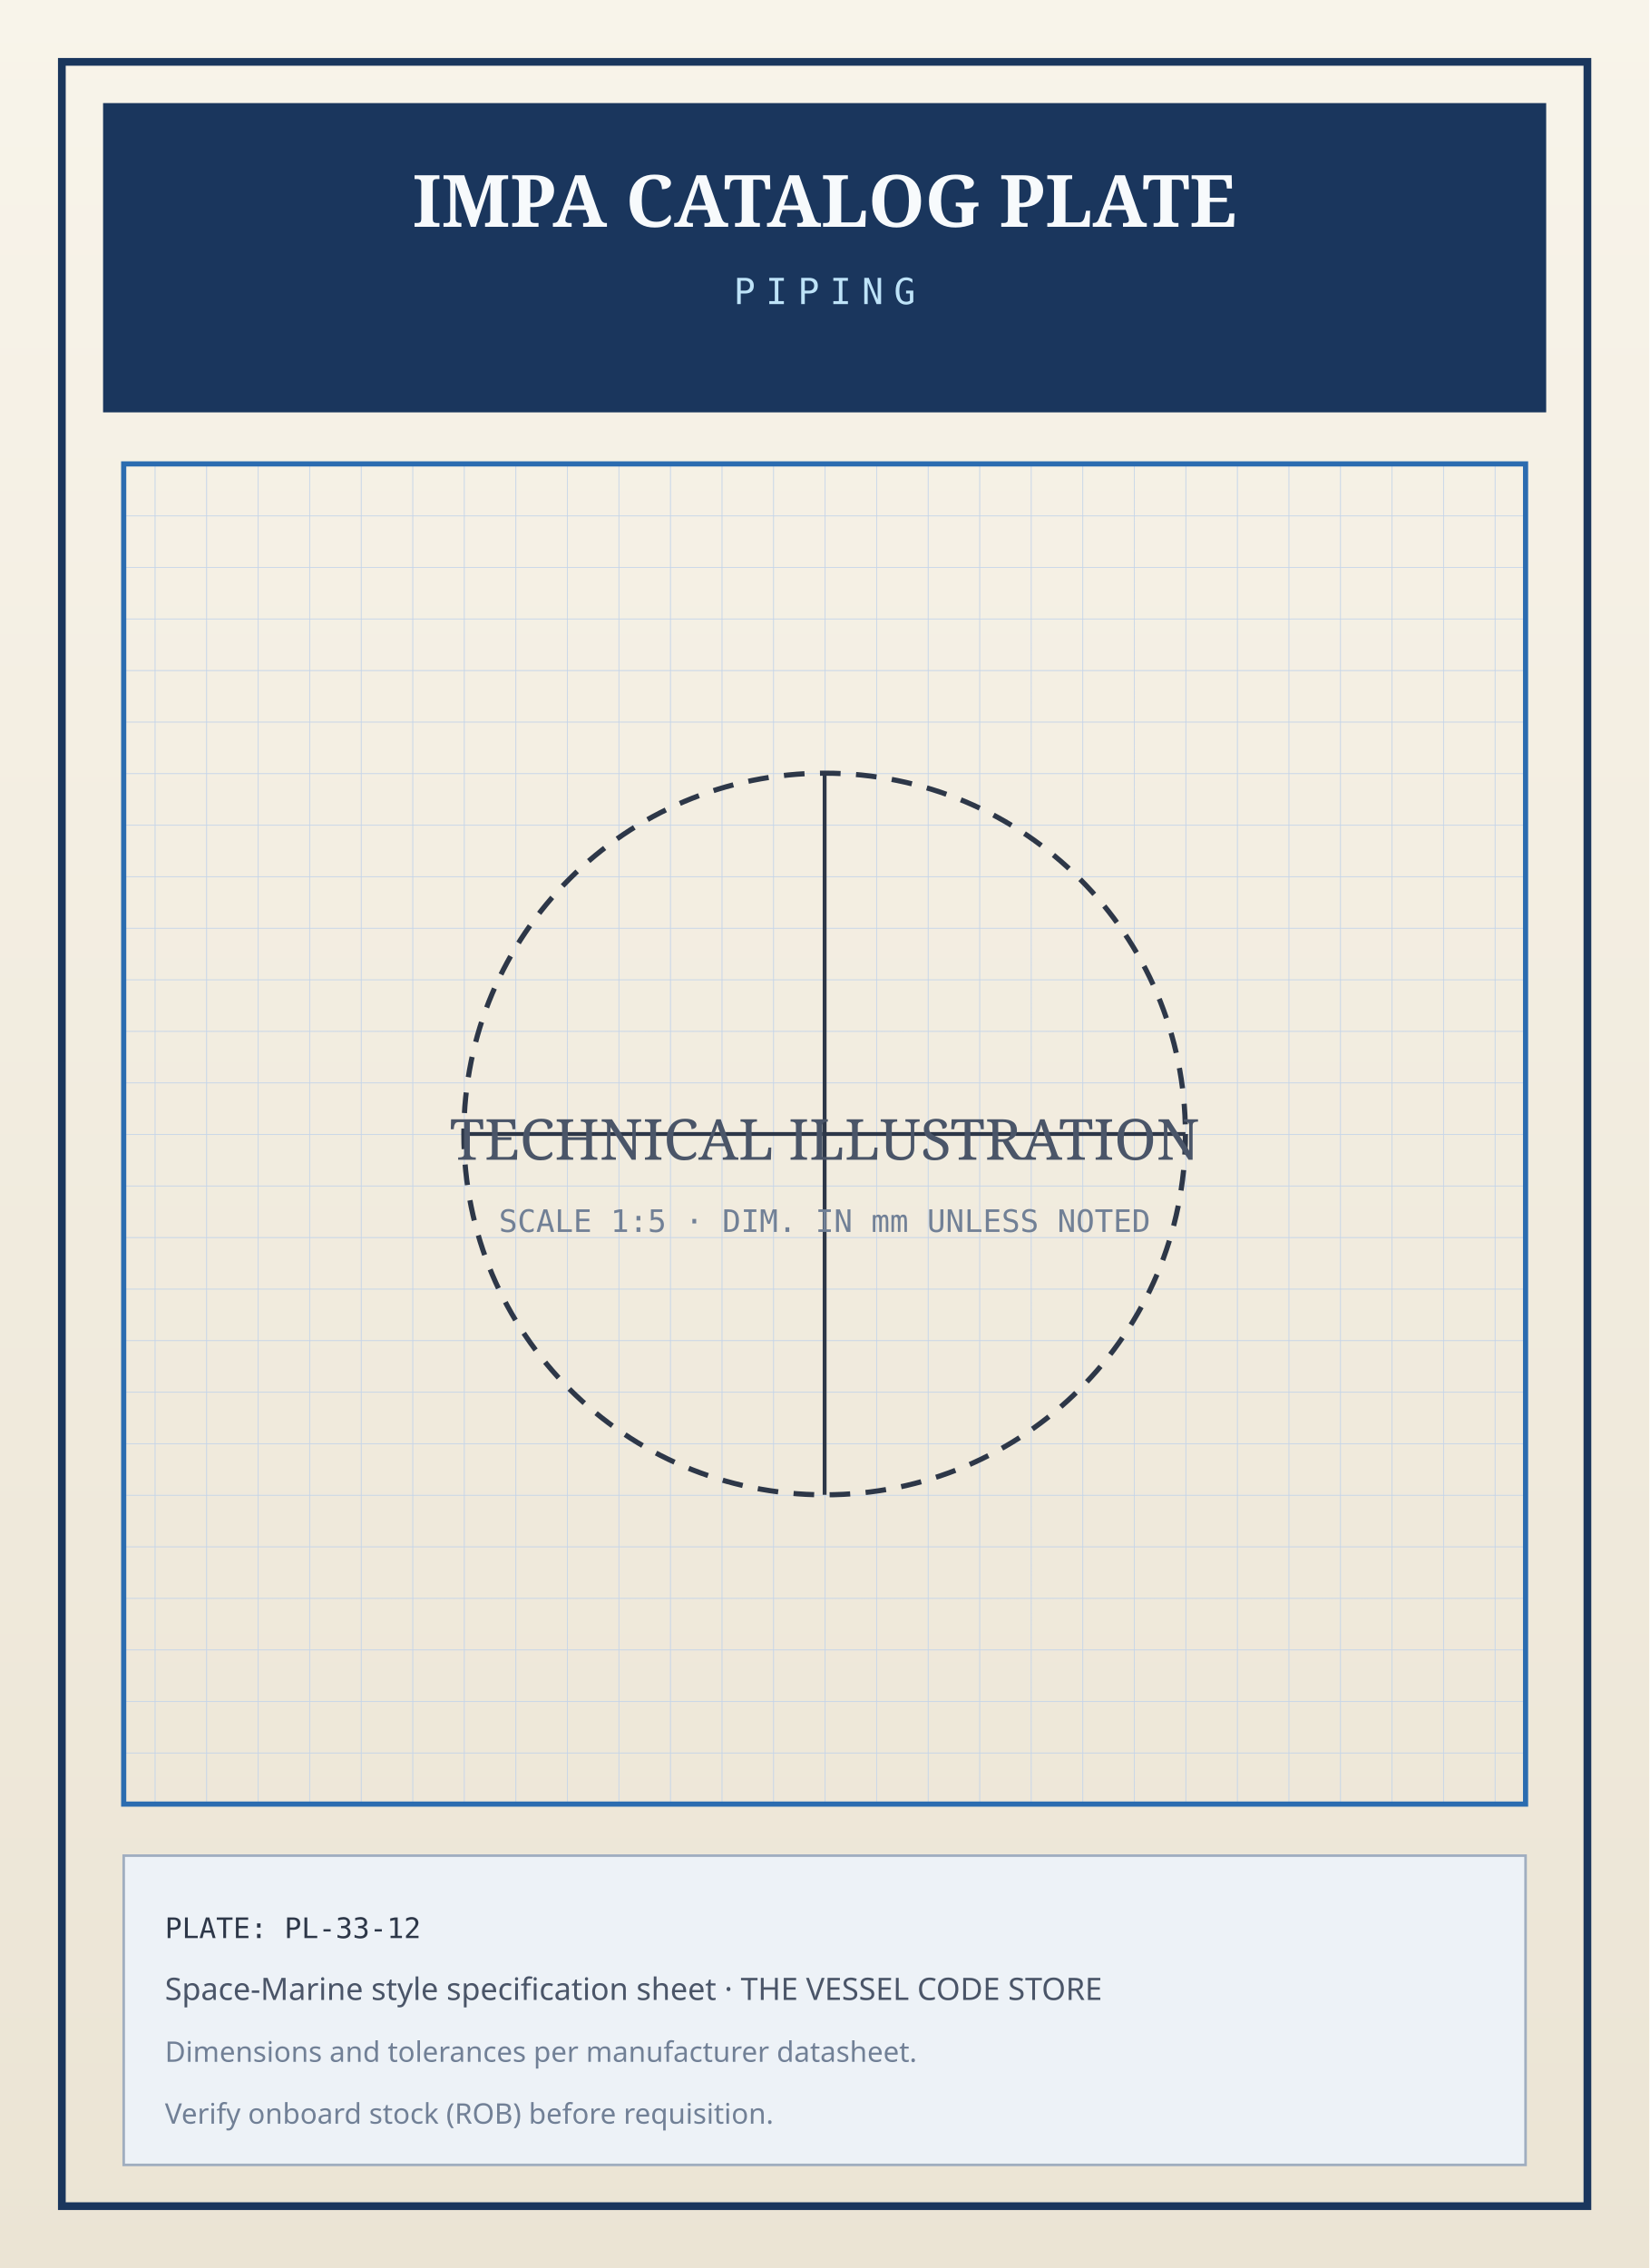
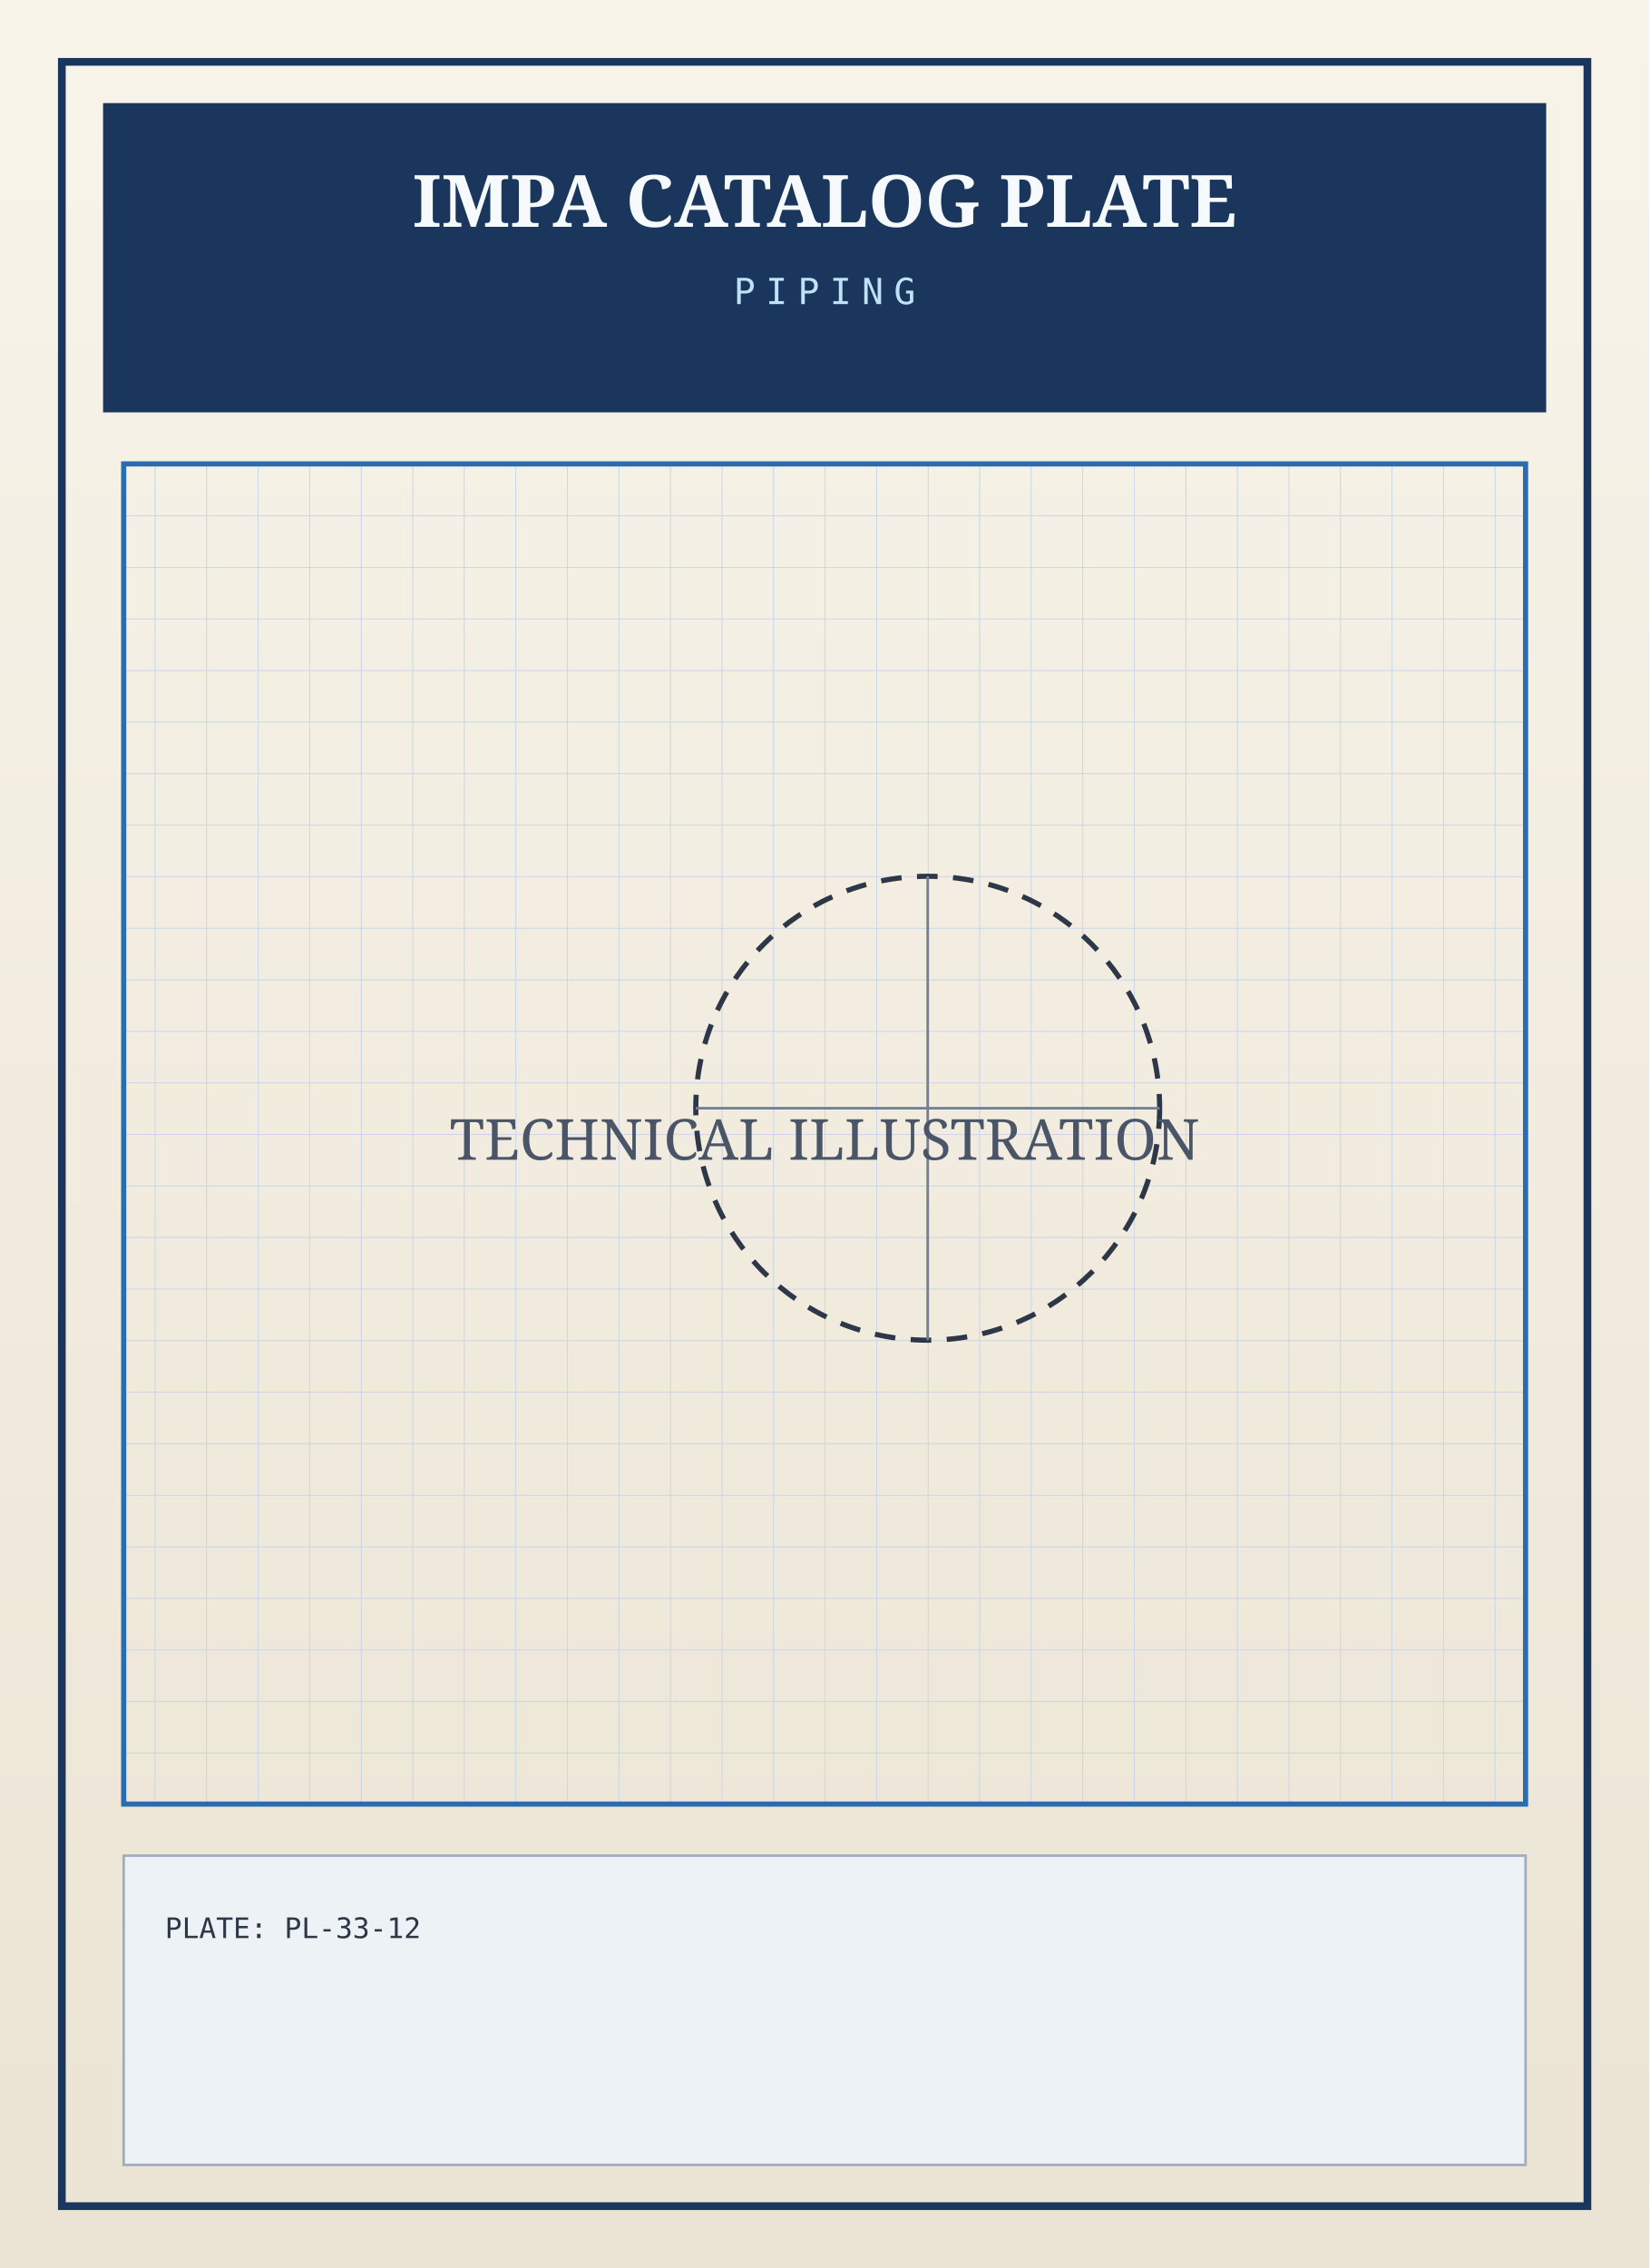
<svg xmlns="http://www.w3.org/2000/svg" viewBox="0 0 640 880" role="img" aria-label="PIPING catalog plate">
  <defs>
    <pattern id="grid" width="20" height="20" patternUnits="userSpaceOnUse">
      <path d="M 20 0 L 0 0 0 20" fill="none" stroke="#c5d4e8" stroke-width="0.6" />
    </pattern>
    <linearGradient id="paper" x1="0" y1="0" x2="0" y2="1">
      <stop offset="0%" stop-color="#f8f4ea" />
      <stop offset="100%" stop-color="#ebe4d4" />
    </linearGradient>
  </defs>
  <rect width="640" height="880" fill="url(#paper)" />
  <rect x="24" y="24" width="592" height="832" fill="none" stroke="#1a365d" stroke-width="3" />
  <rect x="40" y="40" width="560" height="120" fill="#1a365d" />
  <text x="320" y="88" text-anchor="middle" fill="#f7fafc" font-family="Georgia, serif" font-size="28" font-weight="700">IMPA CATALOG PLATE</text>
  <text x="320" y="118" text-anchor="middle" fill="#bee3f8" font-family="ui-monospace, monospace" font-size="14" letter-spacing="4">PIPING</text>
  <rect x="48" y="180" width="544" height="520" fill="url(#grid)" stroke="#2b6cb0" stroke-width="2" />
-   <circle cx="320" cy="440" r="140" fill="none" stroke="#2d3748" stroke-width="2" stroke-dasharray="8 6" />
-   <line x1="180" y1="440" x2="460" y2="440" stroke="#2d3748" stroke-width="1.5" />
-   <line x1="320" y1="300" x2="320" y2="580" stroke="#2d3748" stroke-width="1.5" />
+   <circle cx="360" cy="430" r="90" fill="none" stroke="#2d3748" stroke-width="2" stroke-dasharray="8 6" />
+   <line x1="270" y1="430" x2="450" y2="430" stroke="#718096" stroke-width="1" />
+   <line x1="360" y1="340" x2="360" y2="520" stroke="#718096" stroke-width="1" />
  <text x="320" y="450" text-anchor="middle" fill="#4a5568" font-family="Georgia, serif" font-size="22">TECHNICAL ILLUSTRATION</text>
-   <text x="320" y="478" text-anchor="middle" fill="#718096" font-family="ui-monospace, monospace" font-size="12">SCALE 1:5 · DIM. IN mm UNLESS NOTED</text>
  <rect x="48" y="720" width="544" height="120" fill="#edf2f7" stroke="#a0aec0" stroke-width="1" />
  <text x="64" y="752" fill="#2d3748" font-family="ui-monospace, monospace" font-size="11">PLATE: PL-33-12</text>
-   <text x="64" y="776" fill="#4a5568" font-family="ui-sans-serif, system-ui" font-size="12">Space-Marine style specification sheet · THE VESSEL CODE STORE</text>
-   <text x="64" y="800" fill="#718096" font-family="ui-sans-serif, system-ui" font-size="11">Dimensions and tolerances per manufacturer datasheet.</text>
-   <text x="64" y="824" fill="#718096" font-family="ui-sans-serif, system-ui" font-size="11">Verify onboard stock (ROB) before requisition.</text>
</svg>
